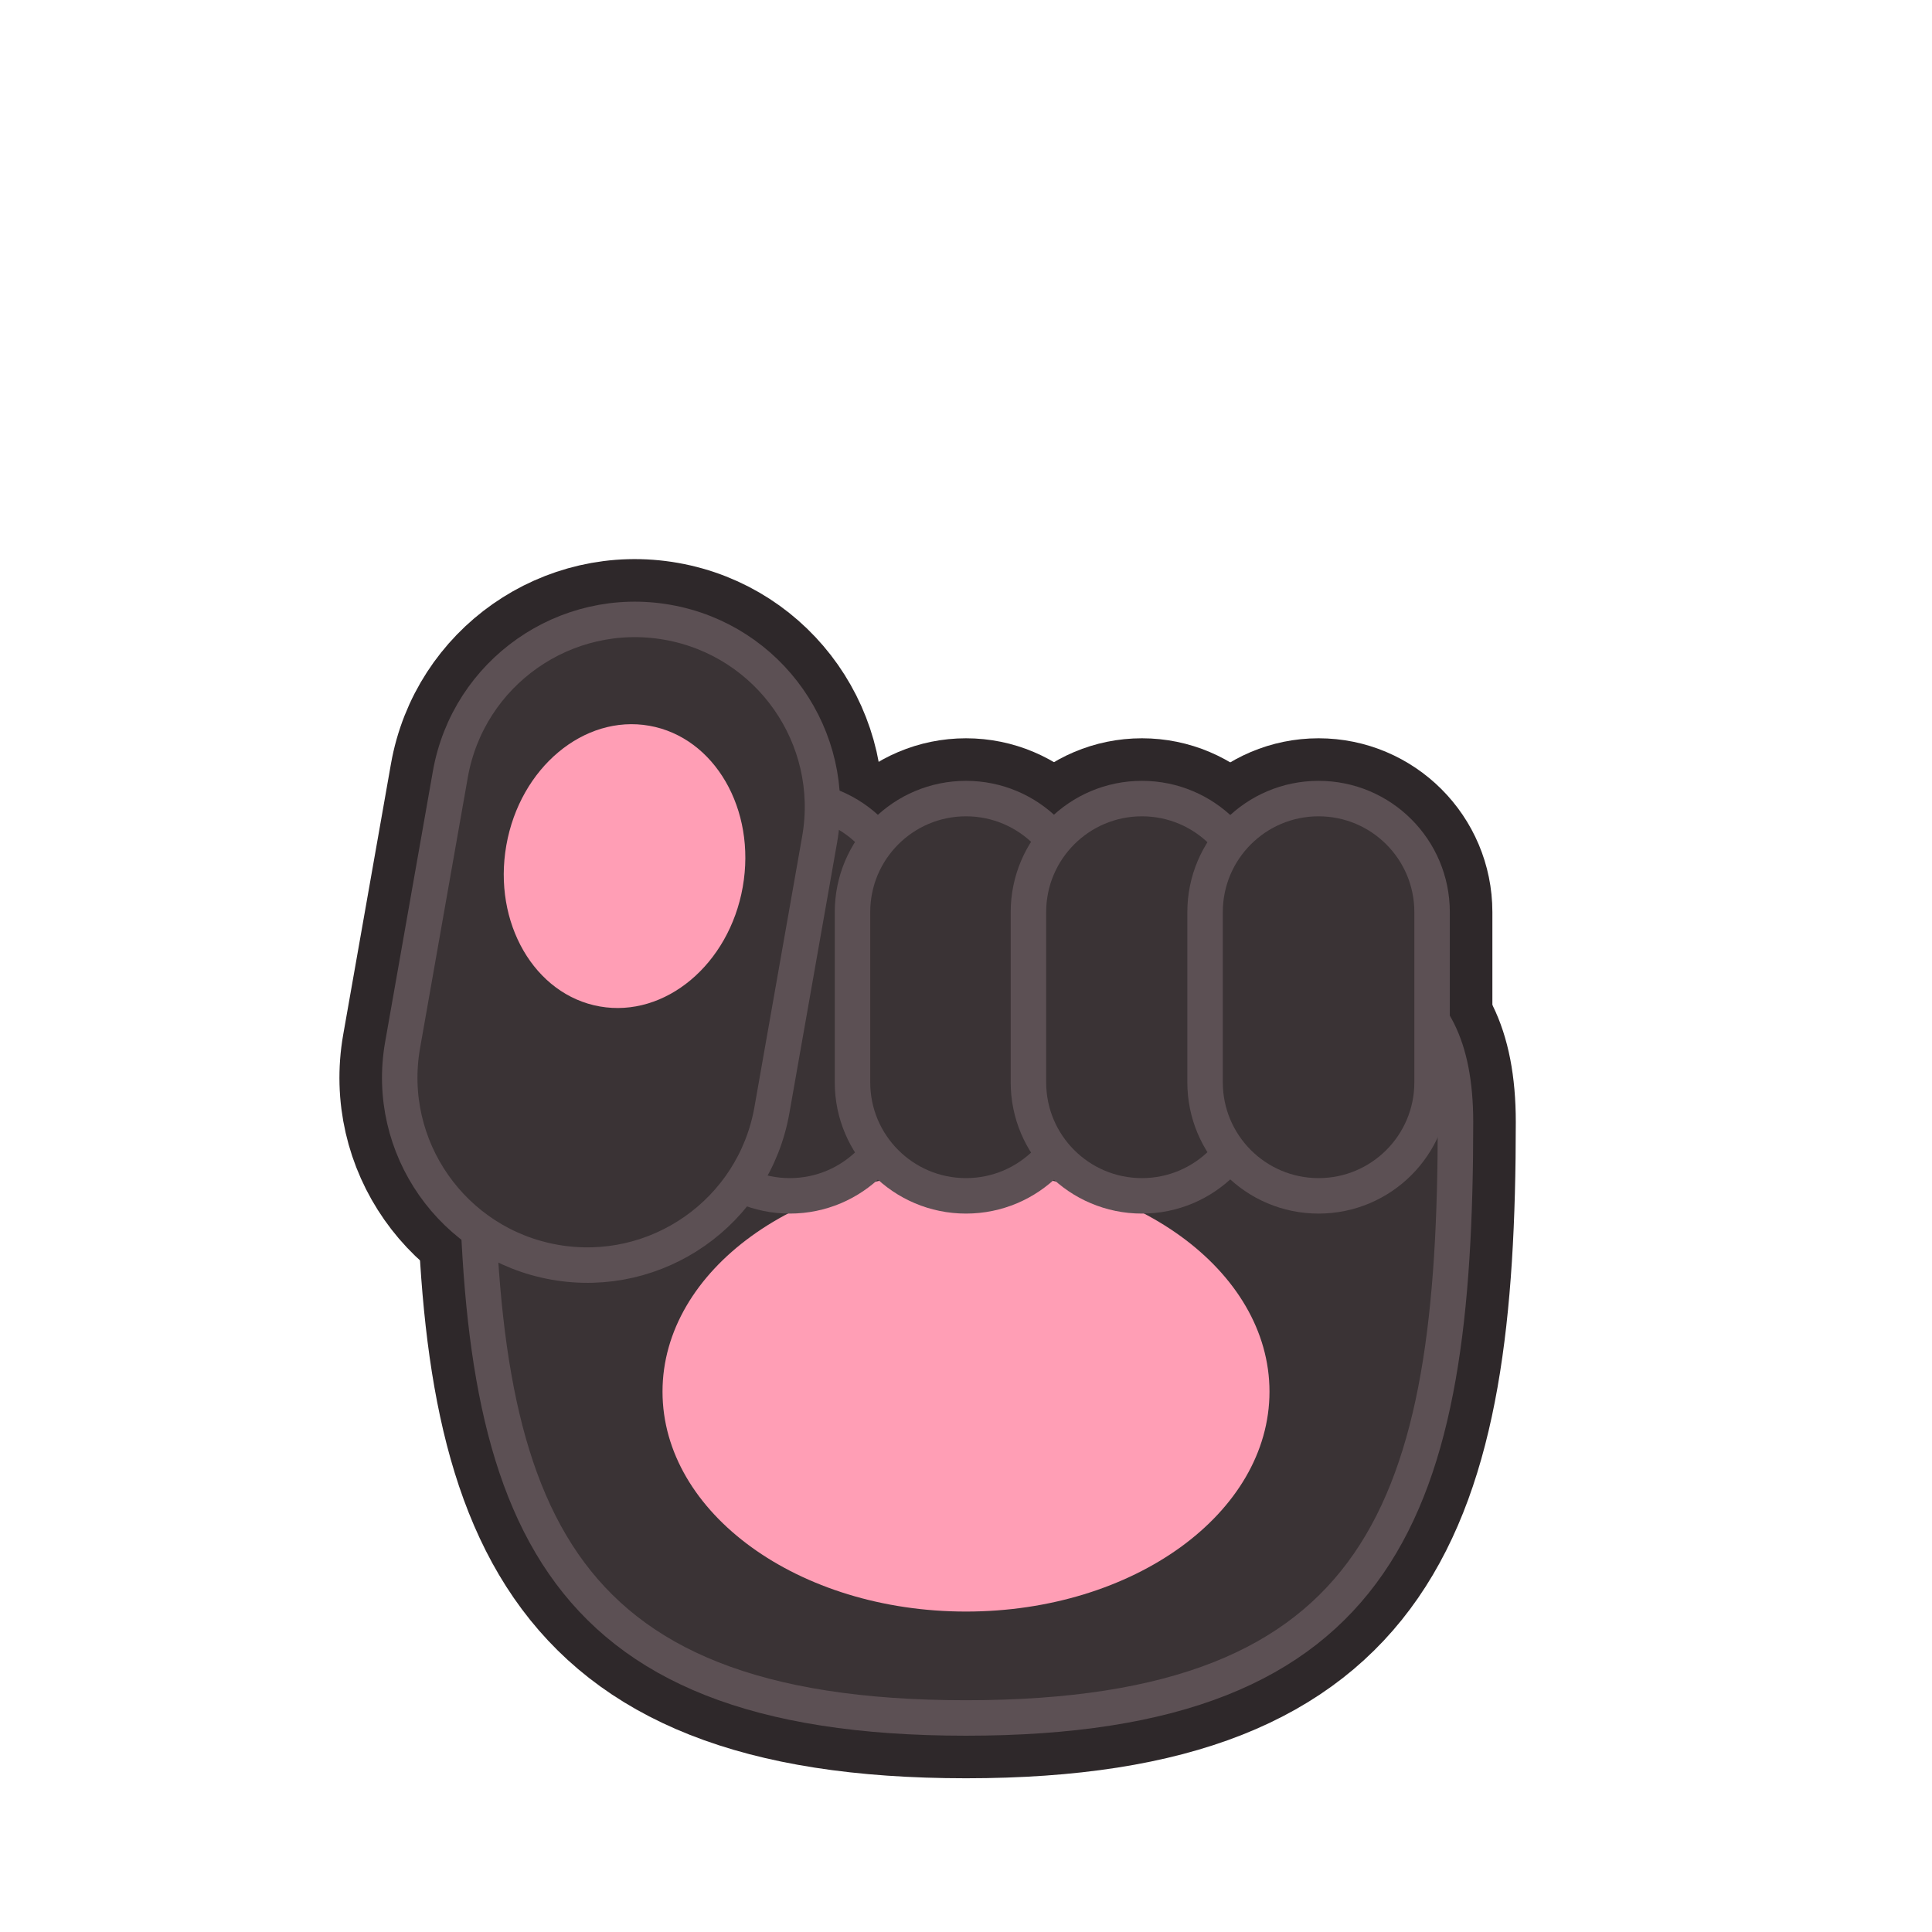
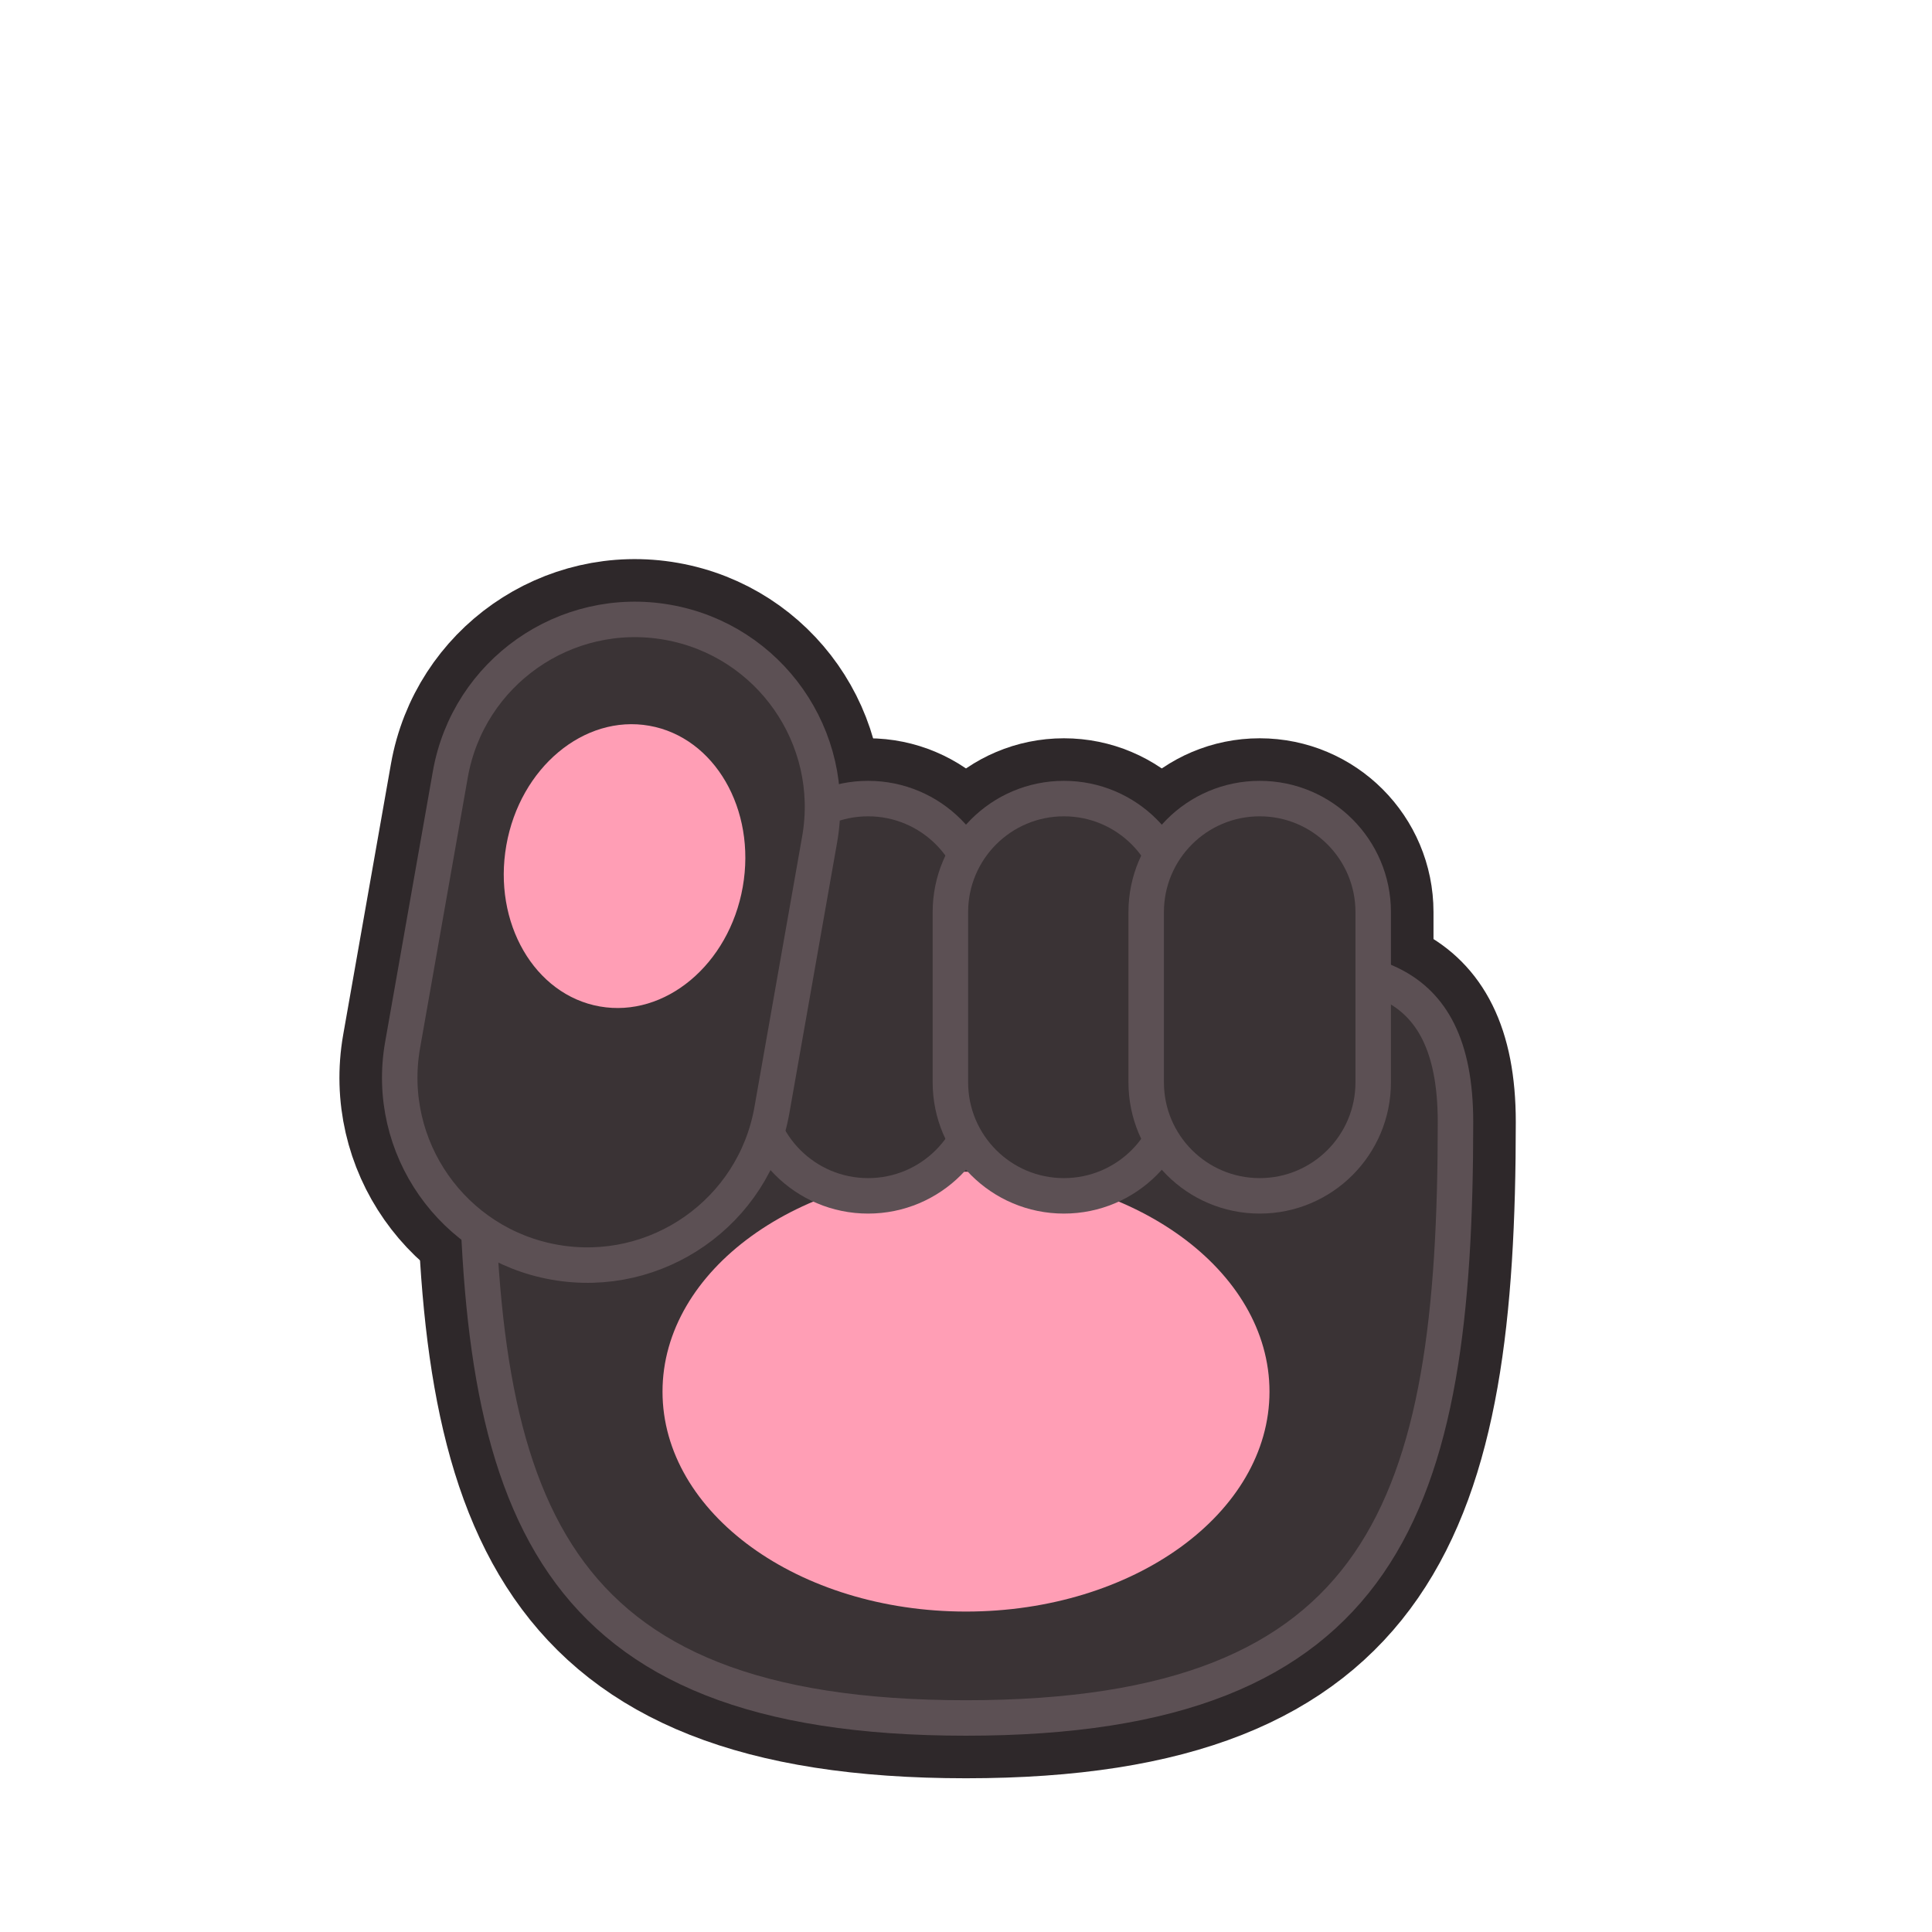
<svg xmlns="http://www.w3.org/2000/svg" viewBox="0 0 256 256" width="256" height="256" role="img" aria-labelledby="t-thumbs_up_panda">
  <g transform="translate(7.68,7.68) scale(0.94)">
    <g class="outline">
      <path d="M59 150C59 128 73 128 87 128H169C183 128 197 128 197 150C197 204 187.3 234 128 234C68.66 234 59 204 59 150Z" fill="#2E282A" stroke="#2E282A" stroke-width="17" stroke-linejoin="round" />
      <ellipse cx="128" cy="188" rx="42.78" ry="31" fill="#2E282A" stroke="#2E282A" stroke-width="12" stroke-linejoin="round" />
-       <rect x="62.32" y="104.4" width="32" height="56" rx="16" fill="#2E282A" stroke="#2E282A" stroke-width="17" stroke-linejoin="round" />
-       <rect x="87.16" y="104.4" width="32" height="56" rx="16" fill="#2E282A" stroke="#2E282A" stroke-width="17" stroke-linejoin="round" />
-       <rect x="112" y="104.4" width="32" height="56" rx="16" fill="#2E282A" stroke="#2E282A" stroke-width="17" stroke-linejoin="round" />
-       <rect x="136.8" y="104.4" width="32" height="56" rx="16" fill="#2E282A" stroke="#2E282A" stroke-width="17" stroke-linejoin="round" />
-       <rect x="161.7" y="104.4" width="32" height="56" rx="16" fill="#2E282A" stroke="#2E282A" stroke-width="17" stroke-linejoin="round" />
+       <rect x="70.6" y="104.4" width="32" height="56" rx="16" fill="#2E282A" stroke="#2E282A" stroke-width="17" stroke-linejoin="round" />
+       <rect x="98.2" y="104.4" width="32" height="56" rx="16" fill="#2E282A" stroke="#2E282A" stroke-width="17" stroke-linejoin="round" />
+       <rect x="125.8" y="104.4" width="32" height="56" rx="16" fill="#2E282A" stroke="#2E282A" stroke-width="17" stroke-linejoin="round" />
+       <rect x="153.4" y="104.4" width="32" height="56" rx="16" fill="#2E282A" stroke="#2E282A" stroke-width="17" stroke-linejoin="round" />
      <g transform="rotate(10 72.8 154)">
        <rect x="46.37" y="78.4" width="52.86" height="91.6" rx="26.43" fill="#2E282A" stroke="#2E282A" stroke-width="17" stroke-linejoin="round" />
      </g>
      <g transform="rotate(10 72.8 154)">
        <ellipse cx="72.8" cy="113.3" rx="16.92" ry="20.09" fill="#2E282A" stroke="#2E282A" stroke-width="12" stroke-linejoin="round" />
      </g>
    </g>
    <path d="M59 150C59 128 73 128 87 128H169C183 128 197 128 197 150C197 204 187.3 234 128 234C68.66 234 59 204 59 150Z" fill="#3A3335" stroke="#5C5054" stroke-width="5" stroke-linejoin="round" />
    <ellipse cx="128" cy="188" rx="42.78" ry="31" fill="#FF9EB5" />
-     <rect x="62.32" y="104.4" width="32" height="56" rx="16" fill="#3A3335" stroke="#5C5054" stroke-width="5" stroke-linejoin="round" />
-     <rect x="87.16" y="104.4" width="32" height="56" rx="16" fill="#3A3335" stroke="#5C5054" stroke-width="5" stroke-linejoin="round" />
-     <rect x="112" y="104.4" width="32" height="56" rx="16" fill="#3A3335" stroke="#5C5054" stroke-width="5" stroke-linejoin="round" />
-     <rect x="136.8" y="104.4" width="32" height="56" rx="16" fill="#3A3335" stroke="#5C5054" stroke-width="5" stroke-linejoin="round" />
-     <rect x="161.7" y="104.4" width="32" height="56" rx="16" fill="#3A3335" stroke="#5C5054" stroke-width="5" stroke-linejoin="round" />
+     <rect x="70.6" y="104.4" width="32" height="56" rx="16" fill="#3A3335" stroke="#5C5054" stroke-width="5" stroke-linejoin="round" />
+     <rect x="98.2" y="104.4" width="32" height="56" rx="16" fill="#3A3335" stroke="#5C5054" stroke-width="5" stroke-linejoin="round" />
+     <rect x="125.8" y="104.4" width="32" height="56" rx="16" fill="#3A3335" stroke="#5C5054" stroke-width="5" stroke-linejoin="round" />
+     <rect x="153.4" y="104.4" width="32" height="56" rx="16" fill="#3A3335" stroke="#5C5054" stroke-width="5" stroke-linejoin="round" />
    <g transform="rotate(10 72.8 154)">
      <rect x="46.37" y="78.4" width="52.86" height="91.6" rx="26.43" fill="#3A3335" stroke="#5C5054" stroke-width="5" stroke-linejoin="round" />
    </g>
    <g transform="rotate(10 72.8 154)">
      <ellipse cx="72.8" cy="113.3" rx="16.92" ry="20.09" fill="#FF9EB5" />
    </g>
  </g>
</svg>
